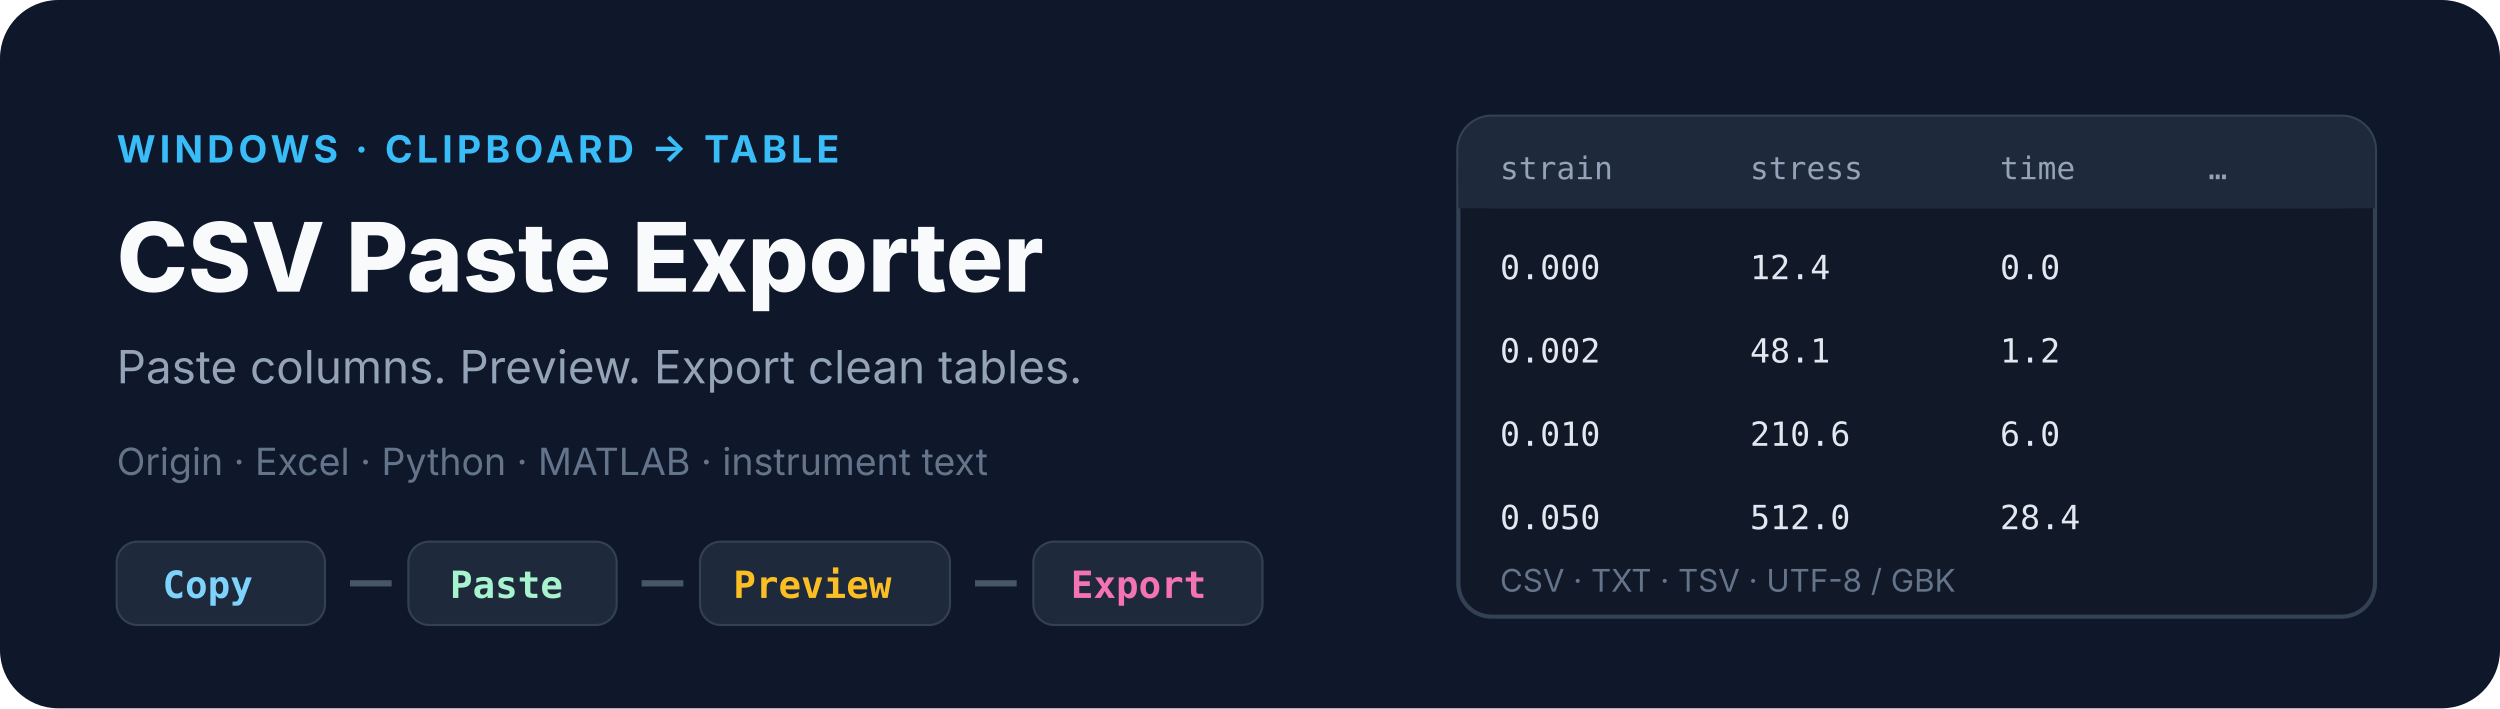
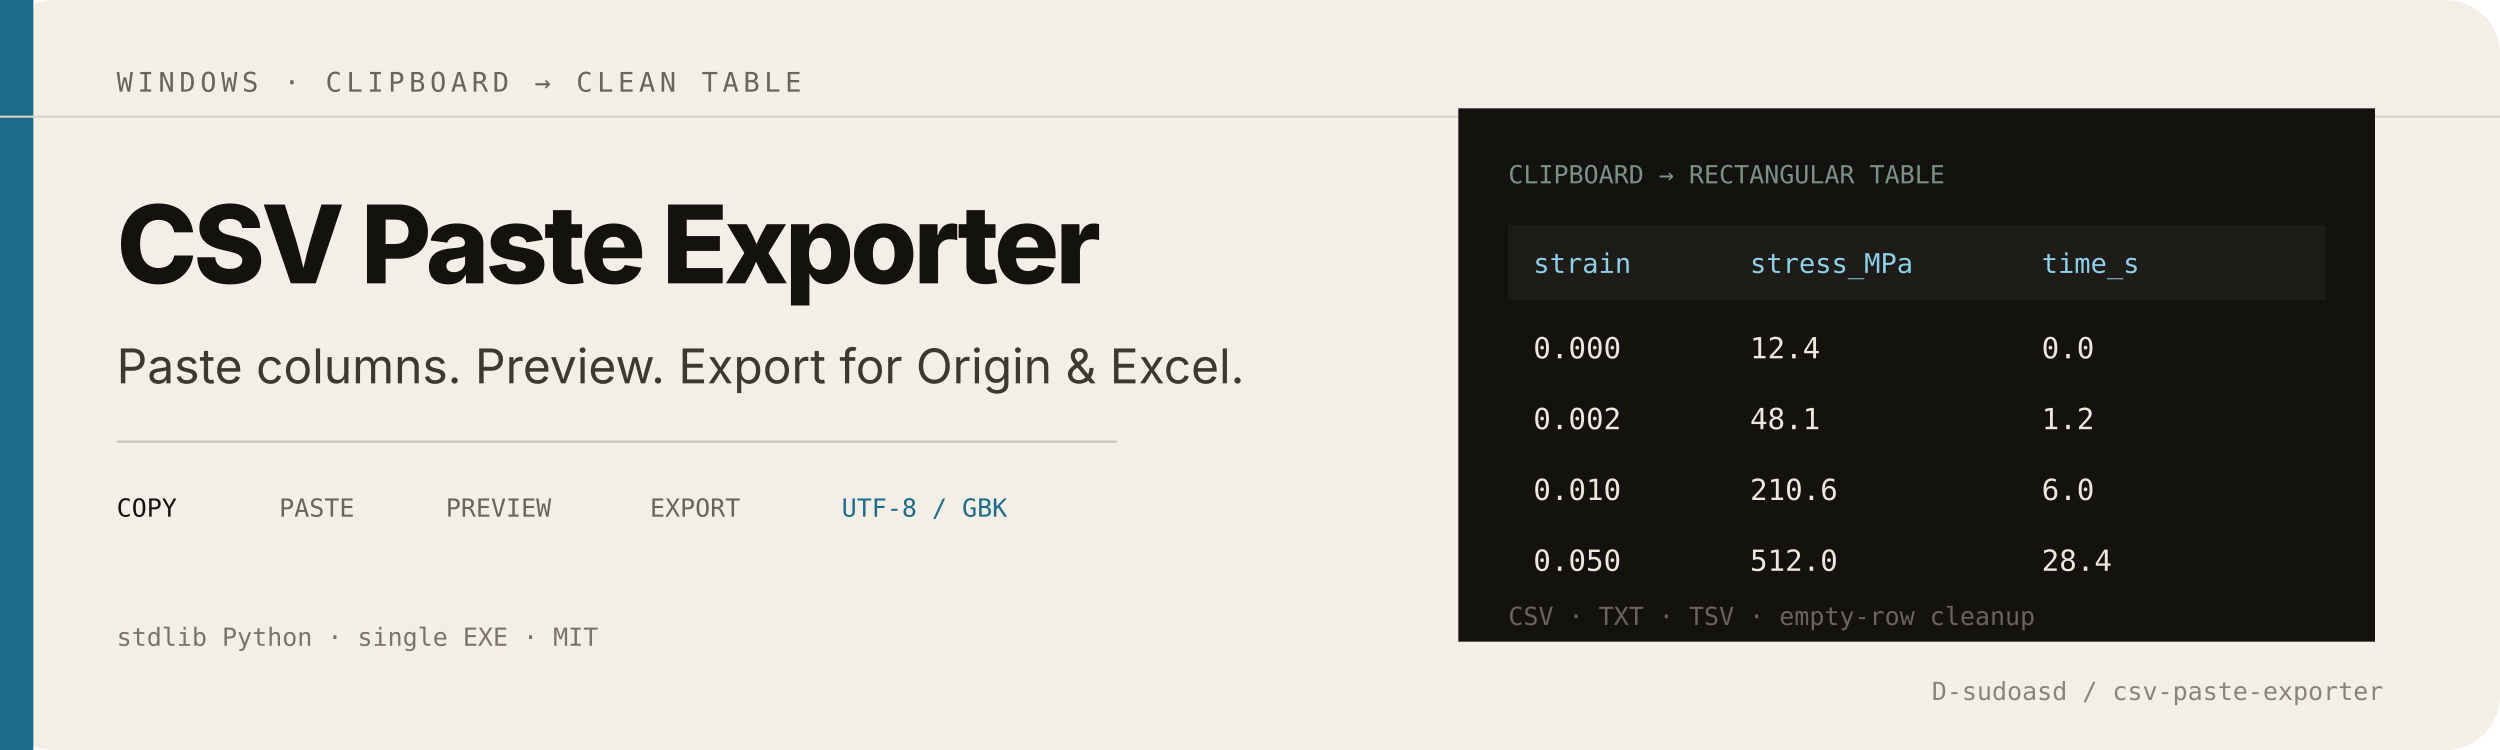
- <svg xmlns="http://www.w3.org/2000/svg" width="1200" height="340" viewBox="0 0 1200 340" role="img" aria-labelledby="title desc">
-   <rect width="1200" height="340" rx="28" fill="#0f172a" />
-   <g font-family="-apple-system, BlinkMacSystemFont, Segoe UI, sans-serif">
-     <text x="56" y="78" fill="#38bdf8" font-size="18" font-weight="700" letter-spacing="2">WINDOWS · CLIPBOARD → TABLE</text>
-     <text x="56" y="140" fill="#f8fafc" font-size="46" font-weight="800">CSV Paste Exporter</text>
-     <text x="56" y="184" fill="#94a3b8" font-size="22">Paste columns. Preview. Export clean tables.</text>
-     <text x="56" y="228" fill="#64748b" font-size="18">Origin · Excel · Python · MATLAB · instrument text</text>
+ <svg xmlns="http://www.w3.org/2000/svg" width="1200" height="360" viewBox="0 0 1200 360" role="img" aria-labelledby="title desc">
+   <rect width="1200" height="360" rx="26" fill="#F3EFE6" />
+   <rect x="0" y="0" width="16" height="360" fill="#1F6B8A" />
+   <path d="M0 56H1200" stroke="#D9D2C4" />
+   <g transform="translate(56 44)" font-family="-apple-system,BlinkMacSystemFont,'Segoe UI',sans-serif">
+     <text fill="#6A655C" font-family="ui-monospace,SFMono-Regular,Menlo,monospace" font-size="13" letter-spacing="2.2">WINDOWS · CLIPBOARD → CLEAN TABLE</text>
+     <text y="92" fill="#14120F" font-size="52" font-weight="780" letter-spacing="-1.8">CSV Paste Exporter</text>
+     <text y="140" fill="#3C3832" font-size="23">Paste columns. Preview. Export for Origin &amp; Excel.</text>
+     <path d="M0 168H480" stroke="#C9C1B2" />
+     <g transform="translate(0 204)" font-family="ui-monospace,SFMono-Regular,Menlo,monospace" font-size="12">
+       <text fill="#14120F">COPY</text>
+       <text x="78" fill="#6A655C">PASTE</text>
+       <text x="158" fill="#6A655C">PREVIEW</text>
+       <text x="256" fill="#6A655C">EXPORT</text>
+       <text x="348" fill="#1F6B8A">UTF-8 / GBK</text>
+     </g>
+     <text y="266" fill="#7A7468" font-family="ui-monospace,SFMono-Regular,Menlo,monospace" font-size="12">stdlib Python · single EXE · MIT</text>
  </g>
-   <g font-family="ui-monospace, SFMono-Regular, Menlo, monospace" font-size="18" font-weight="700">
-     <rect x="56" y="260" width="100" height="40" rx="10" fill="#1e293b" stroke="#334155" />
-     <text x="78" y="287" fill="#7dd3fc">Copy</text>
-     <path d="M168 280 L188 280" stroke="#475569" stroke-width="3" />
-     <rect x="196" y="260" width="100" height="40" rx="10" fill="#1e293b" stroke="#334155" />
-     <text x="216" y="287" fill="#a7f3d0">Paste</text>
-     <path d="M308 280 L328 280" stroke="#475569" stroke-width="3" />
-     <rect x="336" y="260" width="120" height="40" rx="10" fill="#1e293b" stroke="#334155" />
-     <text x="352" y="287" fill="#fbbf24">Preview</text>
-     <path d="M468 280 L488 280" stroke="#475569" stroke-width="3" />
-     <rect x="496" y="260" width="110" height="40" rx="10" fill="#1e293b" stroke="#334155" />
-     <text x="514" y="287" fill="#f472b6">Export</text>
+   <g transform="translate(700 52)">
+     <rect width="440" height="256" fill="#14120F" />
+     <g font-family="ui-monospace,SFMono-Regular,Menlo,monospace">
+       <text x="24" y="36" fill="#7A9088" font-size="12">CLIPBOARD → RECTANGULAR TABLE</text>
+       <rect x="24" y="56" width="392" height="36" fill="#1E1C18" />
+       <text x="36" y="79" fill="#8FD0E8" font-size="13">strain</text>
+       <text x="140" y="79" fill="#8FD0E8" font-size="13">stress_MPa</text>
+       <text x="280" y="79" fill="#8FD0E8" font-size="13">time_s</text>
+       <g fill="#EDE8DC" font-size="14">
+         <text x="36" y="120">0.000</text>
+         <text x="140" y="120">12.4</text>
+         <text x="280" y="120">0.0</text>
+         <text x="36" y="154">0.002</text>
+         <text x="140" y="154">48.1</text>
+         <text x="280" y="154">1.2</text>
+         <text x="36" y="188">0.010</text>
+         <text x="140" y="188">210.6</text>
+         <text x="280" y="188">6.0</text>
+         <text x="36" y="222">0.050</text>
+         <text x="140" y="222">512.0</text>
+         <text x="280" y="222">28.4</text>
+       </g>
+       <text x="24" y="248" fill="#6A655C" font-size="12">CSV · TXT · TSV · empty-row cleanup</text>
+     </g>
  </g>
-   <g transform="translate(700 56)">
-     <rect width="440" height="240" rx="16" fill="#111827" stroke="#334155" stroke-width="2" />
-     <rect width="440" height="44" rx="16" fill="#1e293b" />
-     <rect y="28" width="440" height="16" fill="#1e293b" />
-     <text x="20" y="30" fill="#94a3b8" font-family="ui-monospace, SFMono-Regular, Menlo, monospace" font-size="15">strain</text>
-     <text x="140" y="30" fill="#94a3b8" font-family="ui-monospace, SFMono-Regular, Menlo, monospace" font-size="15">stress</text>
-     <text x="260" y="30" fill="#94a3b8" font-family="ui-monospace, SFMono-Regular, Menlo, monospace" font-size="15">time</text>
-     <text x="360" y="30" fill="#94a3b8" font-family="ui-monospace, SFMono-Regular, Menlo, monospace" font-size="15">…</text>
-     <g font-family="ui-monospace, SFMono-Regular, Menlo, monospace" font-size="16" fill="#e2e8f0">
-       <text x="20" y="78">0.000</text>
-       <text x="140" y="78">12.4</text>
-       <text x="260" y="78">0.0</text>
-       <text x="20" y="118">0.002</text>
-       <text x="140" y="118">48.1</text>
-       <text x="260" y="118">1.2</text>
-       <text x="20" y="158">0.010</text>
-       <text x="140" y="158">210.6</text>
-       <text x="260" y="158">6.0</text>
-       <text x="20" y="198">0.050</text>
-       <text x="140" y="198">512.0</text>
-       <text x="260" y="198">28.4</text>
-     </g>
-     <text x="20" y="228" fill="#64748b" font-family="-apple-system, BlinkMacSystemFont, Segoe UI, sans-serif" font-size="15">CSV · TXT · TSV · UTF-8 / GBK</text>
-   </g>
+   <text x="1144" y="336" text-anchor="end" fill="#8A8478" font-family="ui-monospace,SFMono-Regular,Menlo,monospace" font-size="12">D-sudoasd / csv-paste-exporter</text>
</svg>
